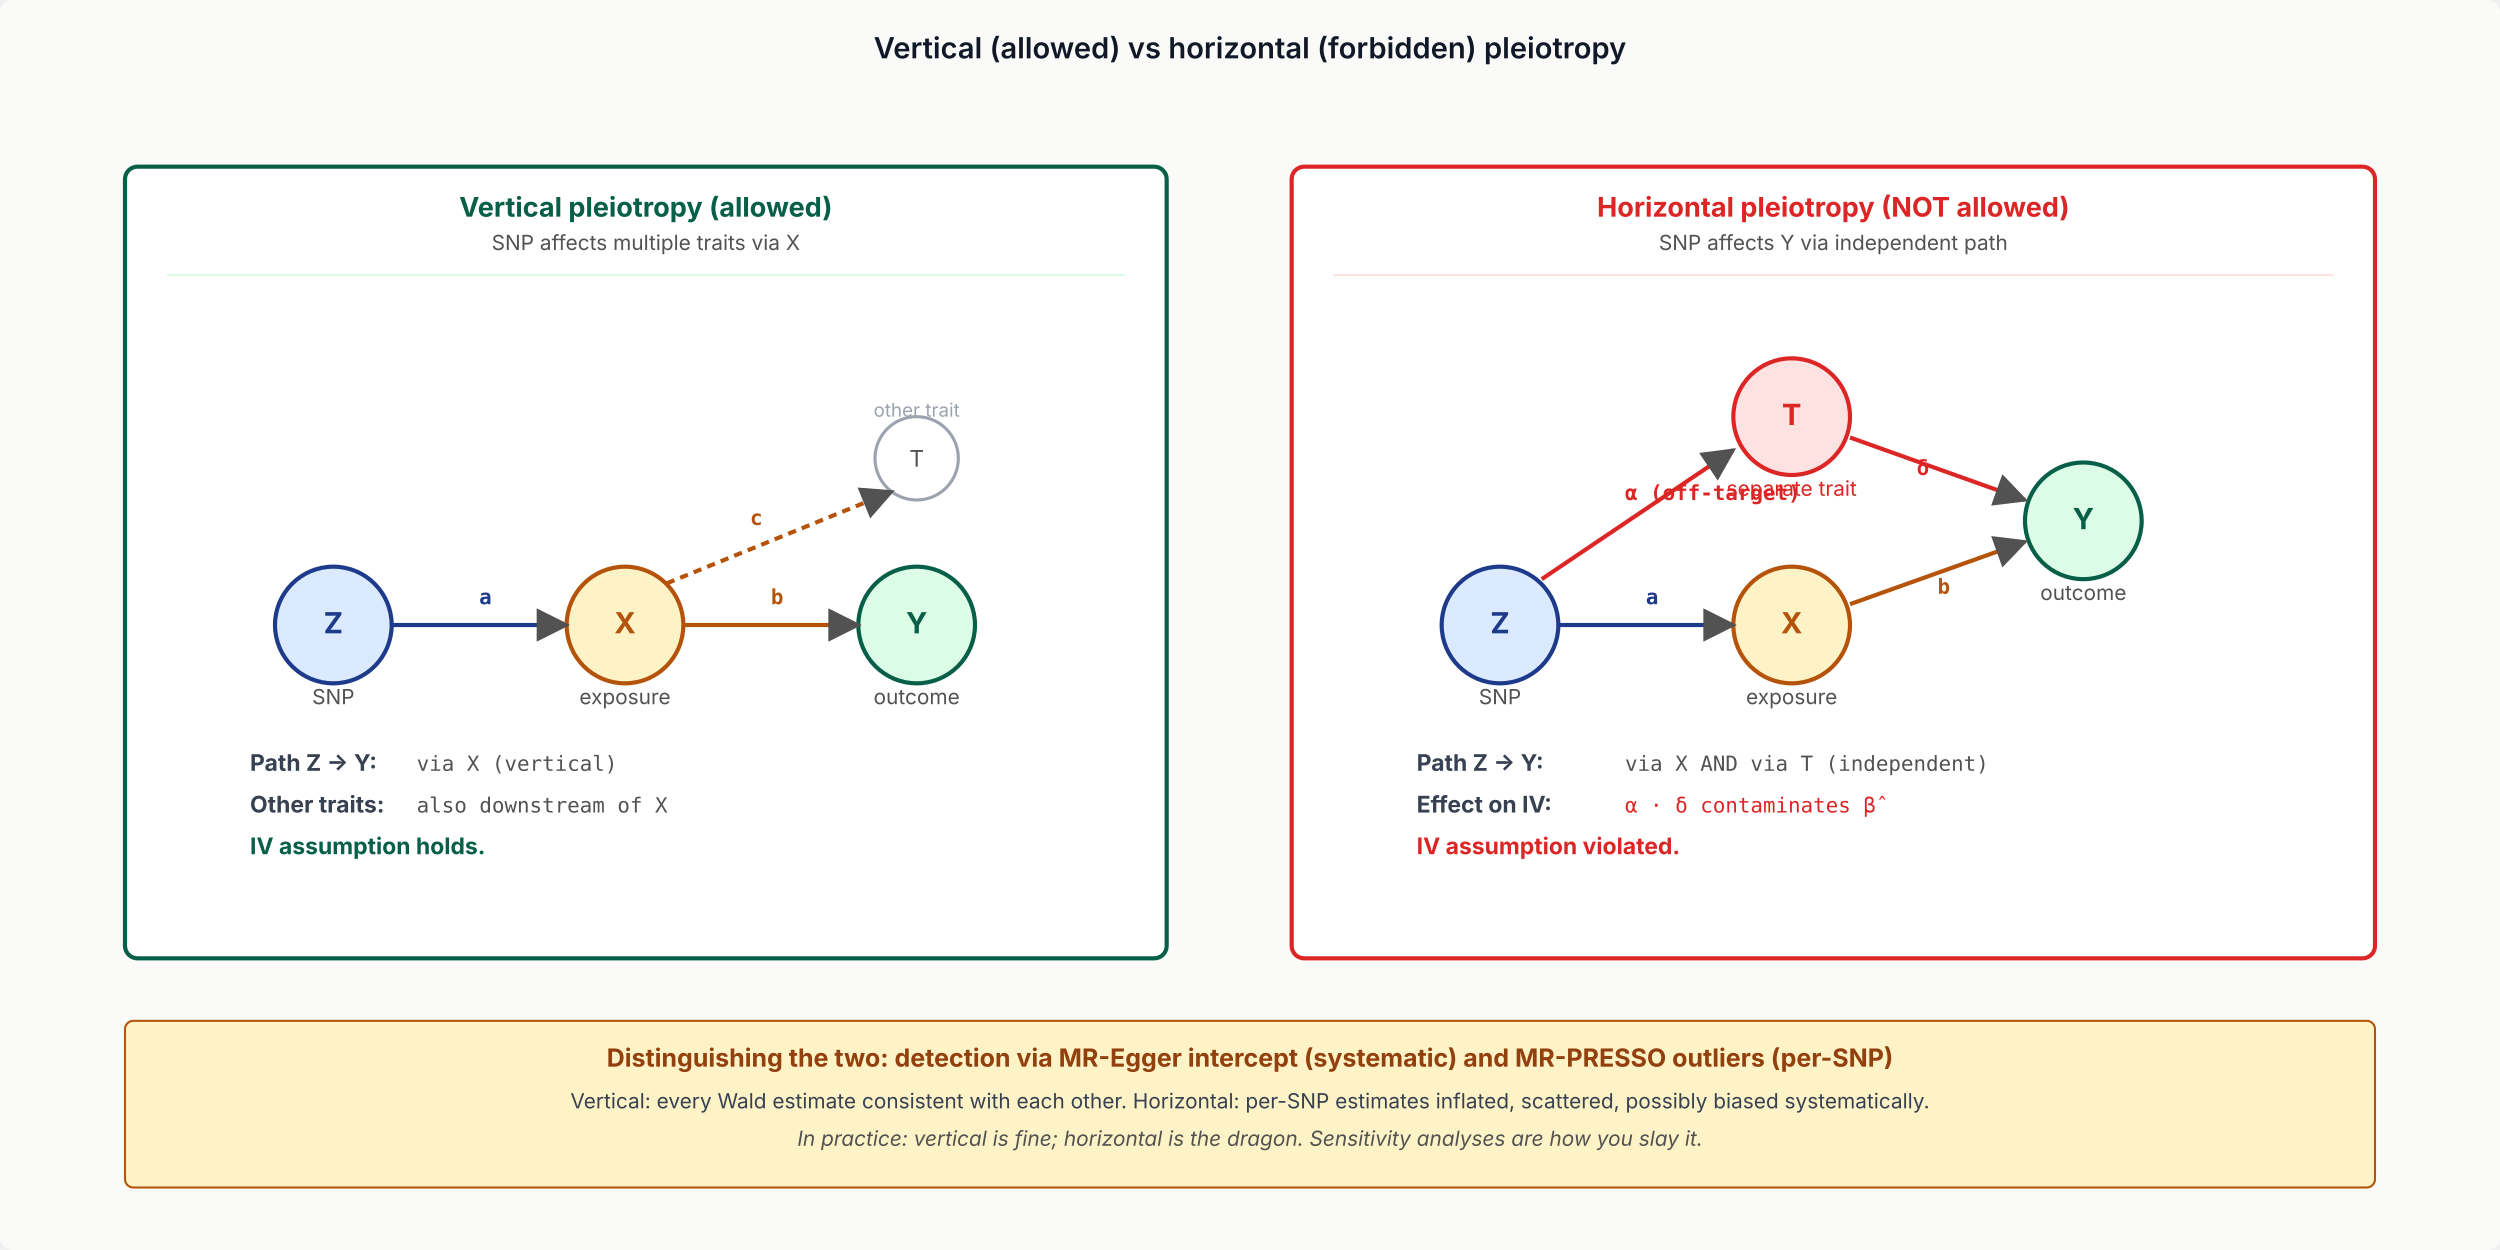
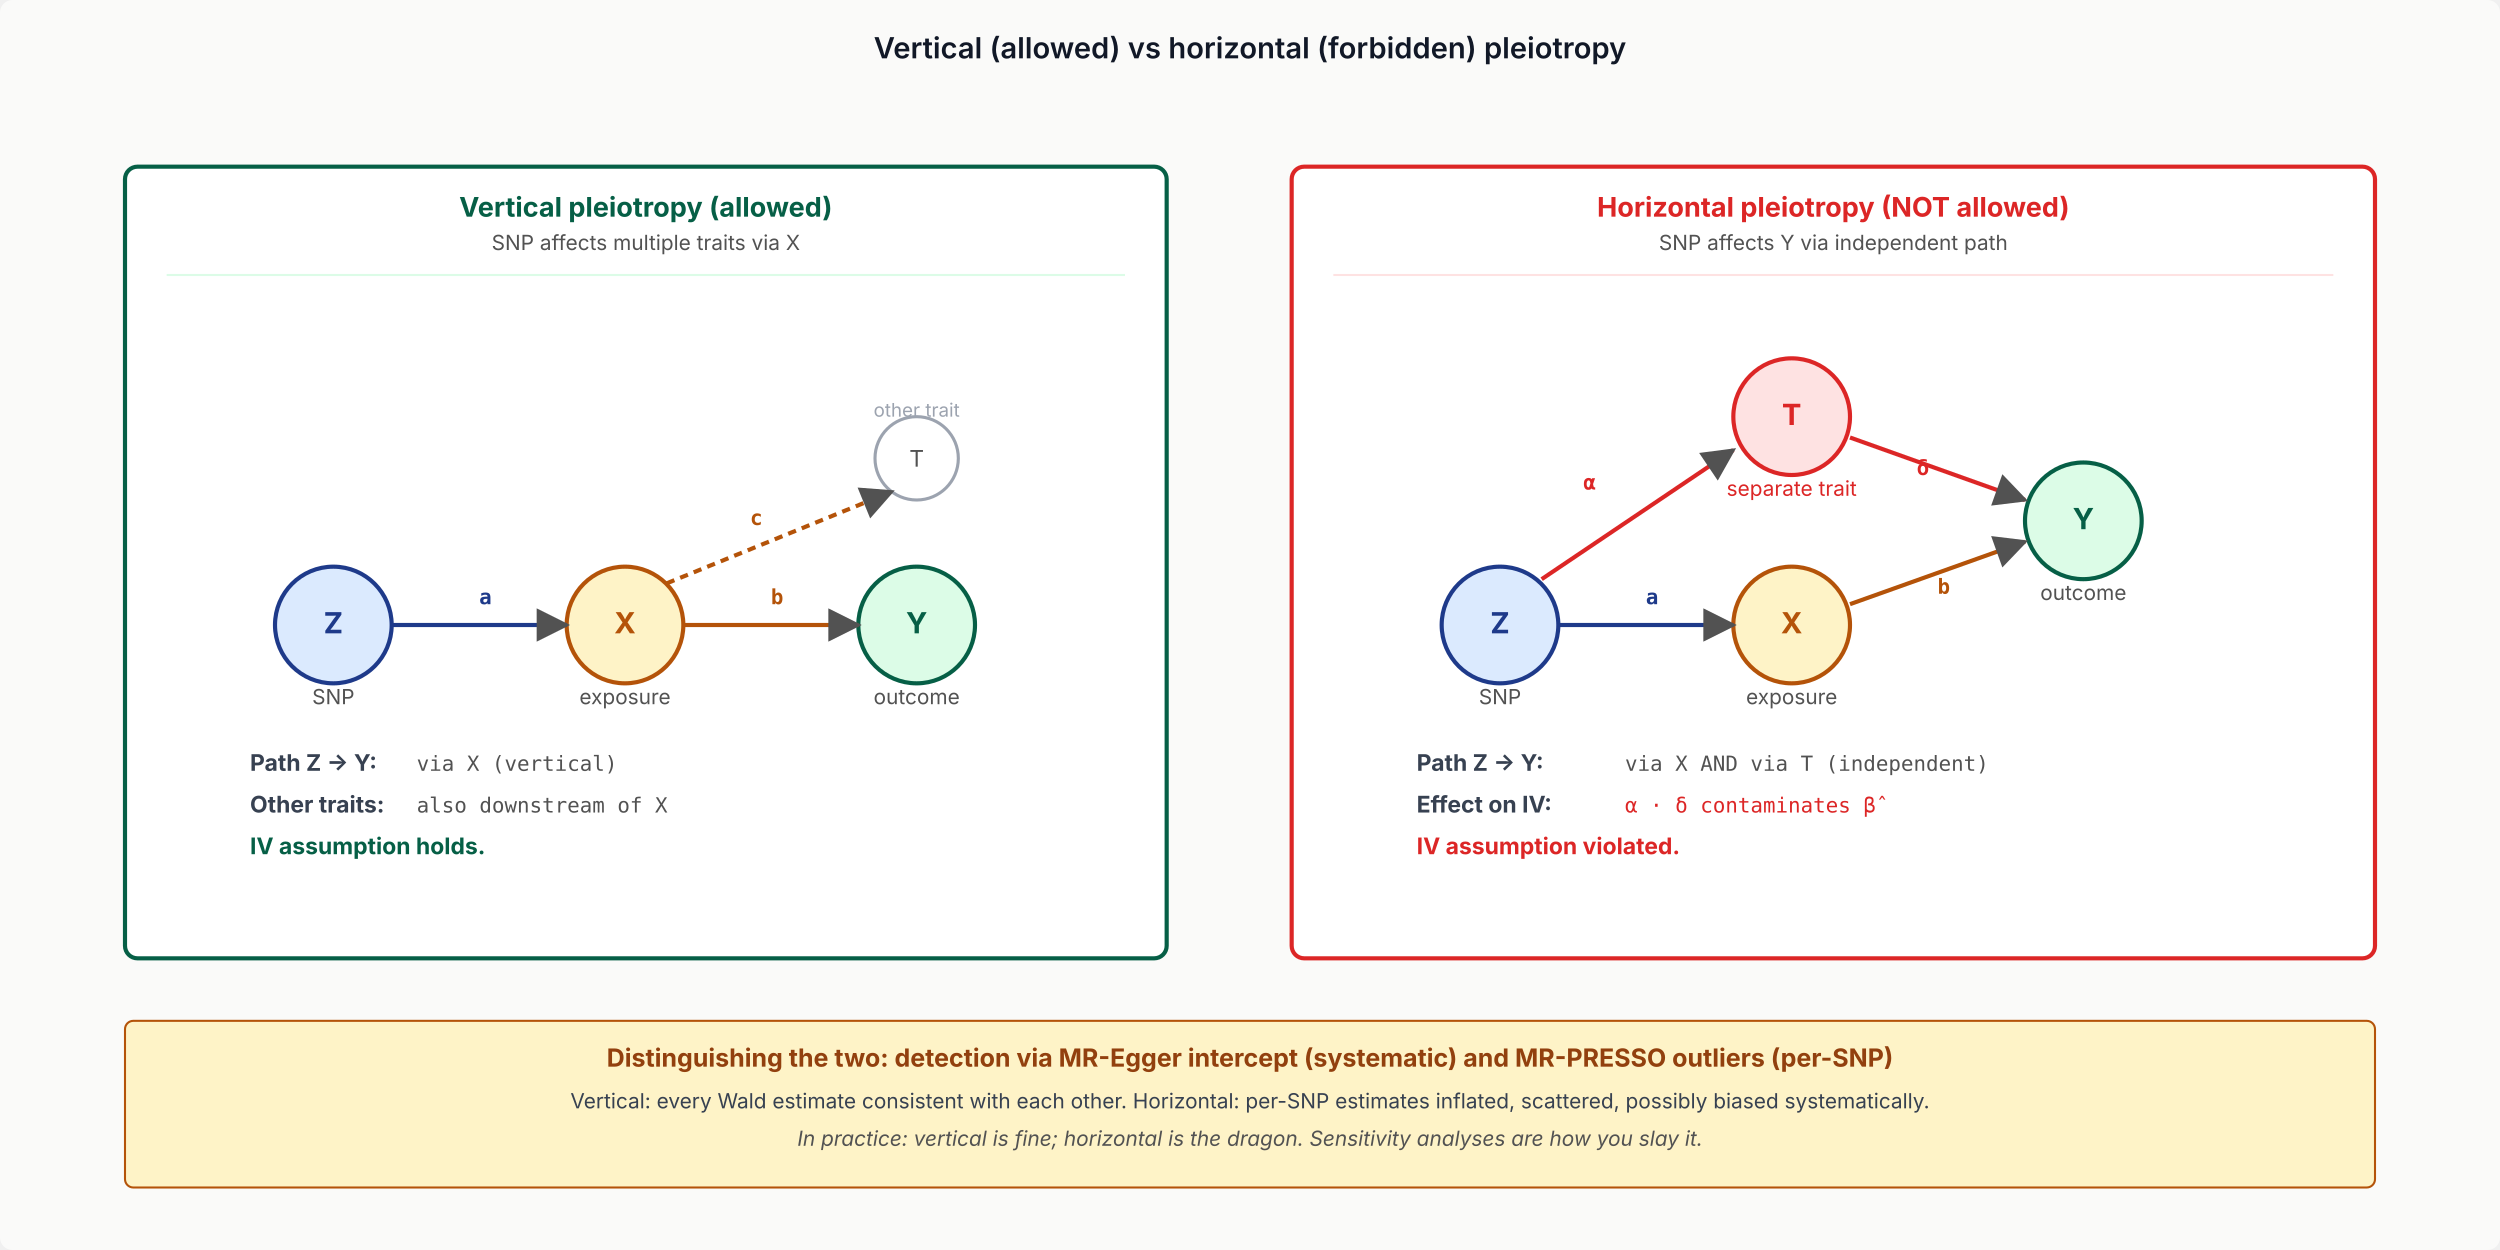
<svg xmlns="http://www.w3.org/2000/svg" viewBox="0 0 1200 600" width="1200" height="600" font-family="Inter, sans-serif">
  <defs>
    <style>text { font-family: Inter, sans-serif; } .mono { font-family: 'JetBrains Mono', monospace; font-size: 10px; }</style>
    <marker id="arrP" viewBox="0 0 10 10" refX="9" refY="5" markerWidth="8" markerHeight="8" orient="auto">
      <path d="M 0 0 L 10 5 L 0 10 z" fill="#525252" />
    </marker>
  </defs>
  <rect width="1200" height="600" fill="#fafaf9" rx="6" />
  <text x="600" y="28" text-anchor="middle" font-size="14" font-weight="600" fill="#111827">Vertical (allowed) vs horizontal (forbidden) pleiotropy</text>
  <g transform="translate(60,80)">
    <rect width="500" height="380" fill="#fff" stroke="#065f46" stroke-width="2" rx="6" />
    <text x="250" y="24" text-anchor="middle" font-size="13" font-weight="700" fill="#065f46">Vertical pleiotropy (allowed)</text>
    <text x="250" y="40" text-anchor="middle" font-size="10" fill="#525252">SNP affects multiple traits via X</text>
    <line x1="20" y1="52" x2="480" y2="52" stroke="#dcfce7" />
    <g transform="translate(60,80)">
      <circle cx="40" cy="140" r="28" fill="#dbeafe" stroke="#1e3a8a" stroke-width="2" />
      <text x="40" y="144" text-anchor="middle" font-size="14" font-weight="700" fill="#1e3a8a">Z</text>
      <text x="40" y="178" text-anchor="middle" font-size="10" fill="#525252">SNP</text>
      <circle cx="180" cy="140" r="28" fill="#fef3c7" stroke="#b45309" stroke-width="2" />
      <text x="180" y="144" text-anchor="middle" font-size="14" font-weight="700" fill="#b45309">X</text>
      <text x="180" y="178" text-anchor="middle" font-size="10" fill="#525252">exposure</text>
      <circle cx="320" cy="140" r="28" fill="#dcfce7" stroke="#065f46" stroke-width="2" />
      <text x="320" y="144" text-anchor="middle" font-size="14" font-weight="700" fill="#065f46">Y</text>
      <text x="320" y="178" text-anchor="middle" font-size="10" fill="#525252">outcome</text>
      <circle cx="320" cy="60" r="20" fill="#fff" stroke="#9ca3af" stroke-width="1.5" />
      <text x="320" y="64" text-anchor="middle" font-size="11" fill="#525252">T</text>
      <text x="320" y="40" text-anchor="middle" font-size="9" fill="#9ca3af">other trait</text>
      <line x1="68" y1="140" x2="152" y2="140" stroke="#1e3a8a" stroke-width="2" marker-end="url(#arrP)" />
      <line x1="208" y1="140" x2="292" y2="140" stroke="#b45309" stroke-width="2" marker-end="url(#arrP)" />
      <line x1="200" y1="120" x2="308" y2="76" stroke="#b45309" stroke-width="2" stroke-dasharray="4 3" marker-end="url(#arrP)" />
      <text x="110" y="130" font-size="10" font-weight="700" fill="#1e3a8a" class="mono">a</text>
      <text x="250" y="130" font-size="10" font-weight="700" fill="#b45309" class="mono">b</text>
      <text x="240" y="92" font-size="10" font-weight="700" fill="#b45309" class="mono">c</text>
    </g>
    <g transform="translate(60,290)" font-size="11" fill="#374151">
      <text x="0" y="0" font-weight="700">Path Z → Y:</text>
      <text x="80" y="0" class="mono" fill="#525252">via X (vertical)</text>
      <text x="0" y="20" font-weight="700">Other traits:</text>
      <text x="80" y="20" class="mono" fill="#525252">also downstream of X</text>
      <text x="0" y="40" font-weight="700" fill="#065f46">IV assumption holds.</text>
    </g>
  </g>
  <g transform="translate(620,80)">
    <rect width="520" height="380" fill="#fff" stroke="#dc2626" stroke-width="2" rx="6" />
    <text x="260" y="24" text-anchor="middle" font-size="13" font-weight="700" fill="#dc2626">Horizontal pleiotropy (NOT allowed)</text>
    <text x="260" y="40" text-anchor="middle" font-size="10" fill="#525252">SNP affects Y via independent path</text>
    <line x1="20" y1="52" x2="500" y2="52" stroke="#fee2e2" />
    <g transform="translate(60,80)">
      <circle cx="40" cy="140" r="28" fill="#dbeafe" stroke="#1e3a8a" stroke-width="2" />
      <text x="40" y="144" text-anchor="middle" font-size="14" font-weight="700" fill="#1e3a8a">Z</text>
      <text x="40" y="178" text-anchor="middle" font-size="10" fill="#525252">SNP</text>
      <circle cx="180" cy="140" r="28" fill="#fef3c7" stroke="#b45309" stroke-width="2" />
      <text x="180" y="144" text-anchor="middle" font-size="14" font-weight="700" fill="#b45309">X</text>
      <text x="180" y="178" text-anchor="middle" font-size="10" fill="#525252">exposure</text>
      <circle cx="180" cy="40" r="28" fill="#fee2e2" stroke="#dc2626" stroke-width="2" />
      <text x="180" y="44" text-anchor="middle" font-size="14" font-weight="700" fill="#dc2626">T</text>
      <text x="180" y="78" text-anchor="middle" font-size="10" fill="#dc2626">separate trait</text>
      <circle cx="320" cy="90" r="28" fill="#dcfce7" stroke="#065f46" stroke-width="2" />
      <text x="320" y="94" text-anchor="middle" font-size="14" font-weight="700" fill="#065f46">Y</text>
      <text x="320" y="128" text-anchor="middle" font-size="10" fill="#525252">outcome</text>
      <line x1="68" y1="140" x2="152" y2="140" stroke="#1e3a8a" stroke-width="2" marker-end="url(#arrP)" />
      <line x1="208" y1="130" x2="292" y2="100" stroke="#b45309" stroke-width="2" marker-end="url(#arrP)" />
      <line x1="60" y1="118" x2="152" y2="56" stroke="#dc2626" stroke-width="2" marker-end="url(#arrP)" />
      <line x1="208" y1="50" x2="292" y2="80" stroke="#dc2626" stroke-width="2" marker-end="url(#arrP)" />
      <text x="110" y="130" font-size="10" font-weight="700" fill="#1e3a8a" class="mono">a</text>
-       <text x="100" y="80" font-size="10" font-weight="700" fill="#dc2626" class="mono">α (off-target)</text>
+       <text x="80" y="75" font-size="10" font-weight="700" fill="#dc2626" class="mono">α</text>
      <text x="240" y="68" font-size="10" font-weight="700" fill="#dc2626" class="mono">δ</text>
      <text x="250" y="125" font-size="10" font-weight="700" fill="#b45309" class="mono">b</text>
    </g>
    <g transform="translate(60,290)" font-size="11" fill="#374151">
      <text x="0" y="0" font-weight="700">Path Z → Y:</text>
      <text x="100" y="0" class="mono" fill="#525252">via X AND via T (independent)</text>
      <text x="0" y="20" font-weight="700">Effect on IV:</text>
      <text x="100" y="20" class="mono" fill="#dc2626">α · δ contaminates β̂</text>
      <text x="0" y="40" font-weight="700" fill="#dc2626">IV assumption violated.</text>
    </g>
  </g>
  <g transform="translate(60,490)">
    <rect width="1080" height="80" fill="#fef3c7" stroke="#b45309" rx="4" />
    <text x="540" y="22" text-anchor="middle" font-size="12" font-weight="700" fill="#92400e">Distinguishing the two: detection via MR-Egger intercept (systematic) and MR-PRESSO outliers (per-SNP)</text>
    <text x="540" y="42" text-anchor="middle" font-size="10" fill="#374151">Vertical: every Wald estimate consistent with each other. Horizontal: per-SNP estimates inflated, scattered, possibly biased systematically.</text>
    <text x="540" y="60" text-anchor="middle" font-size="10" font-style="italic" fill="#525252">In practice: vertical is fine; horizontal is the dragon. Sensitivity analyses are how you slay it.</text>
  </g>
</svg>
